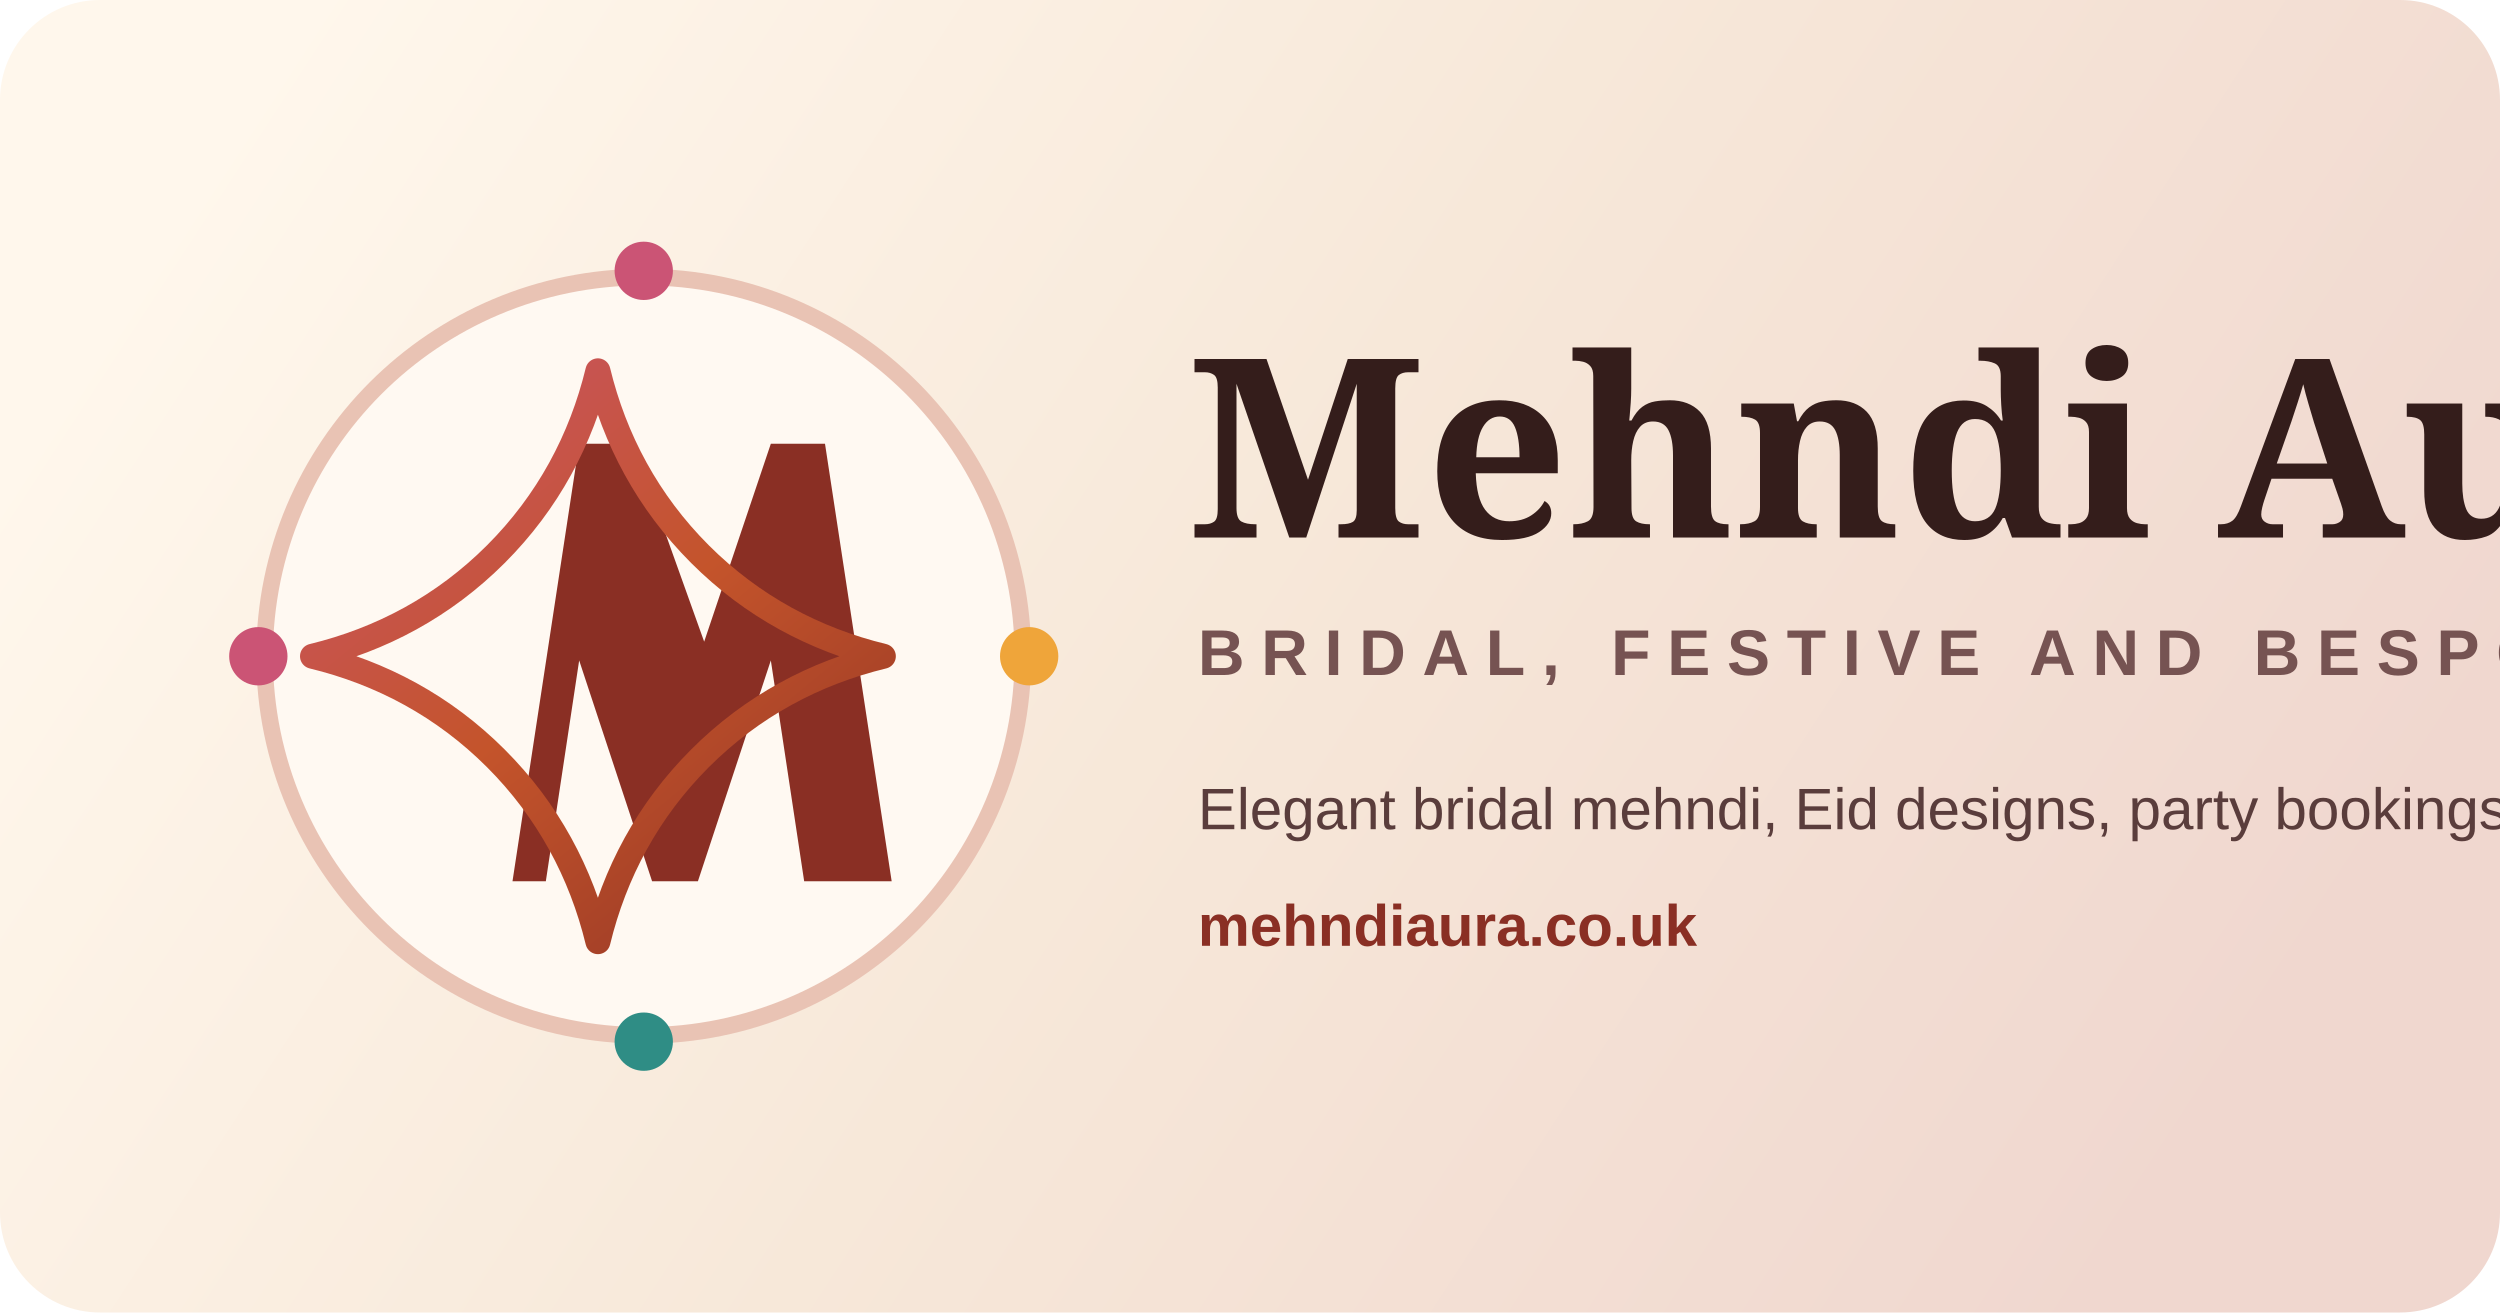
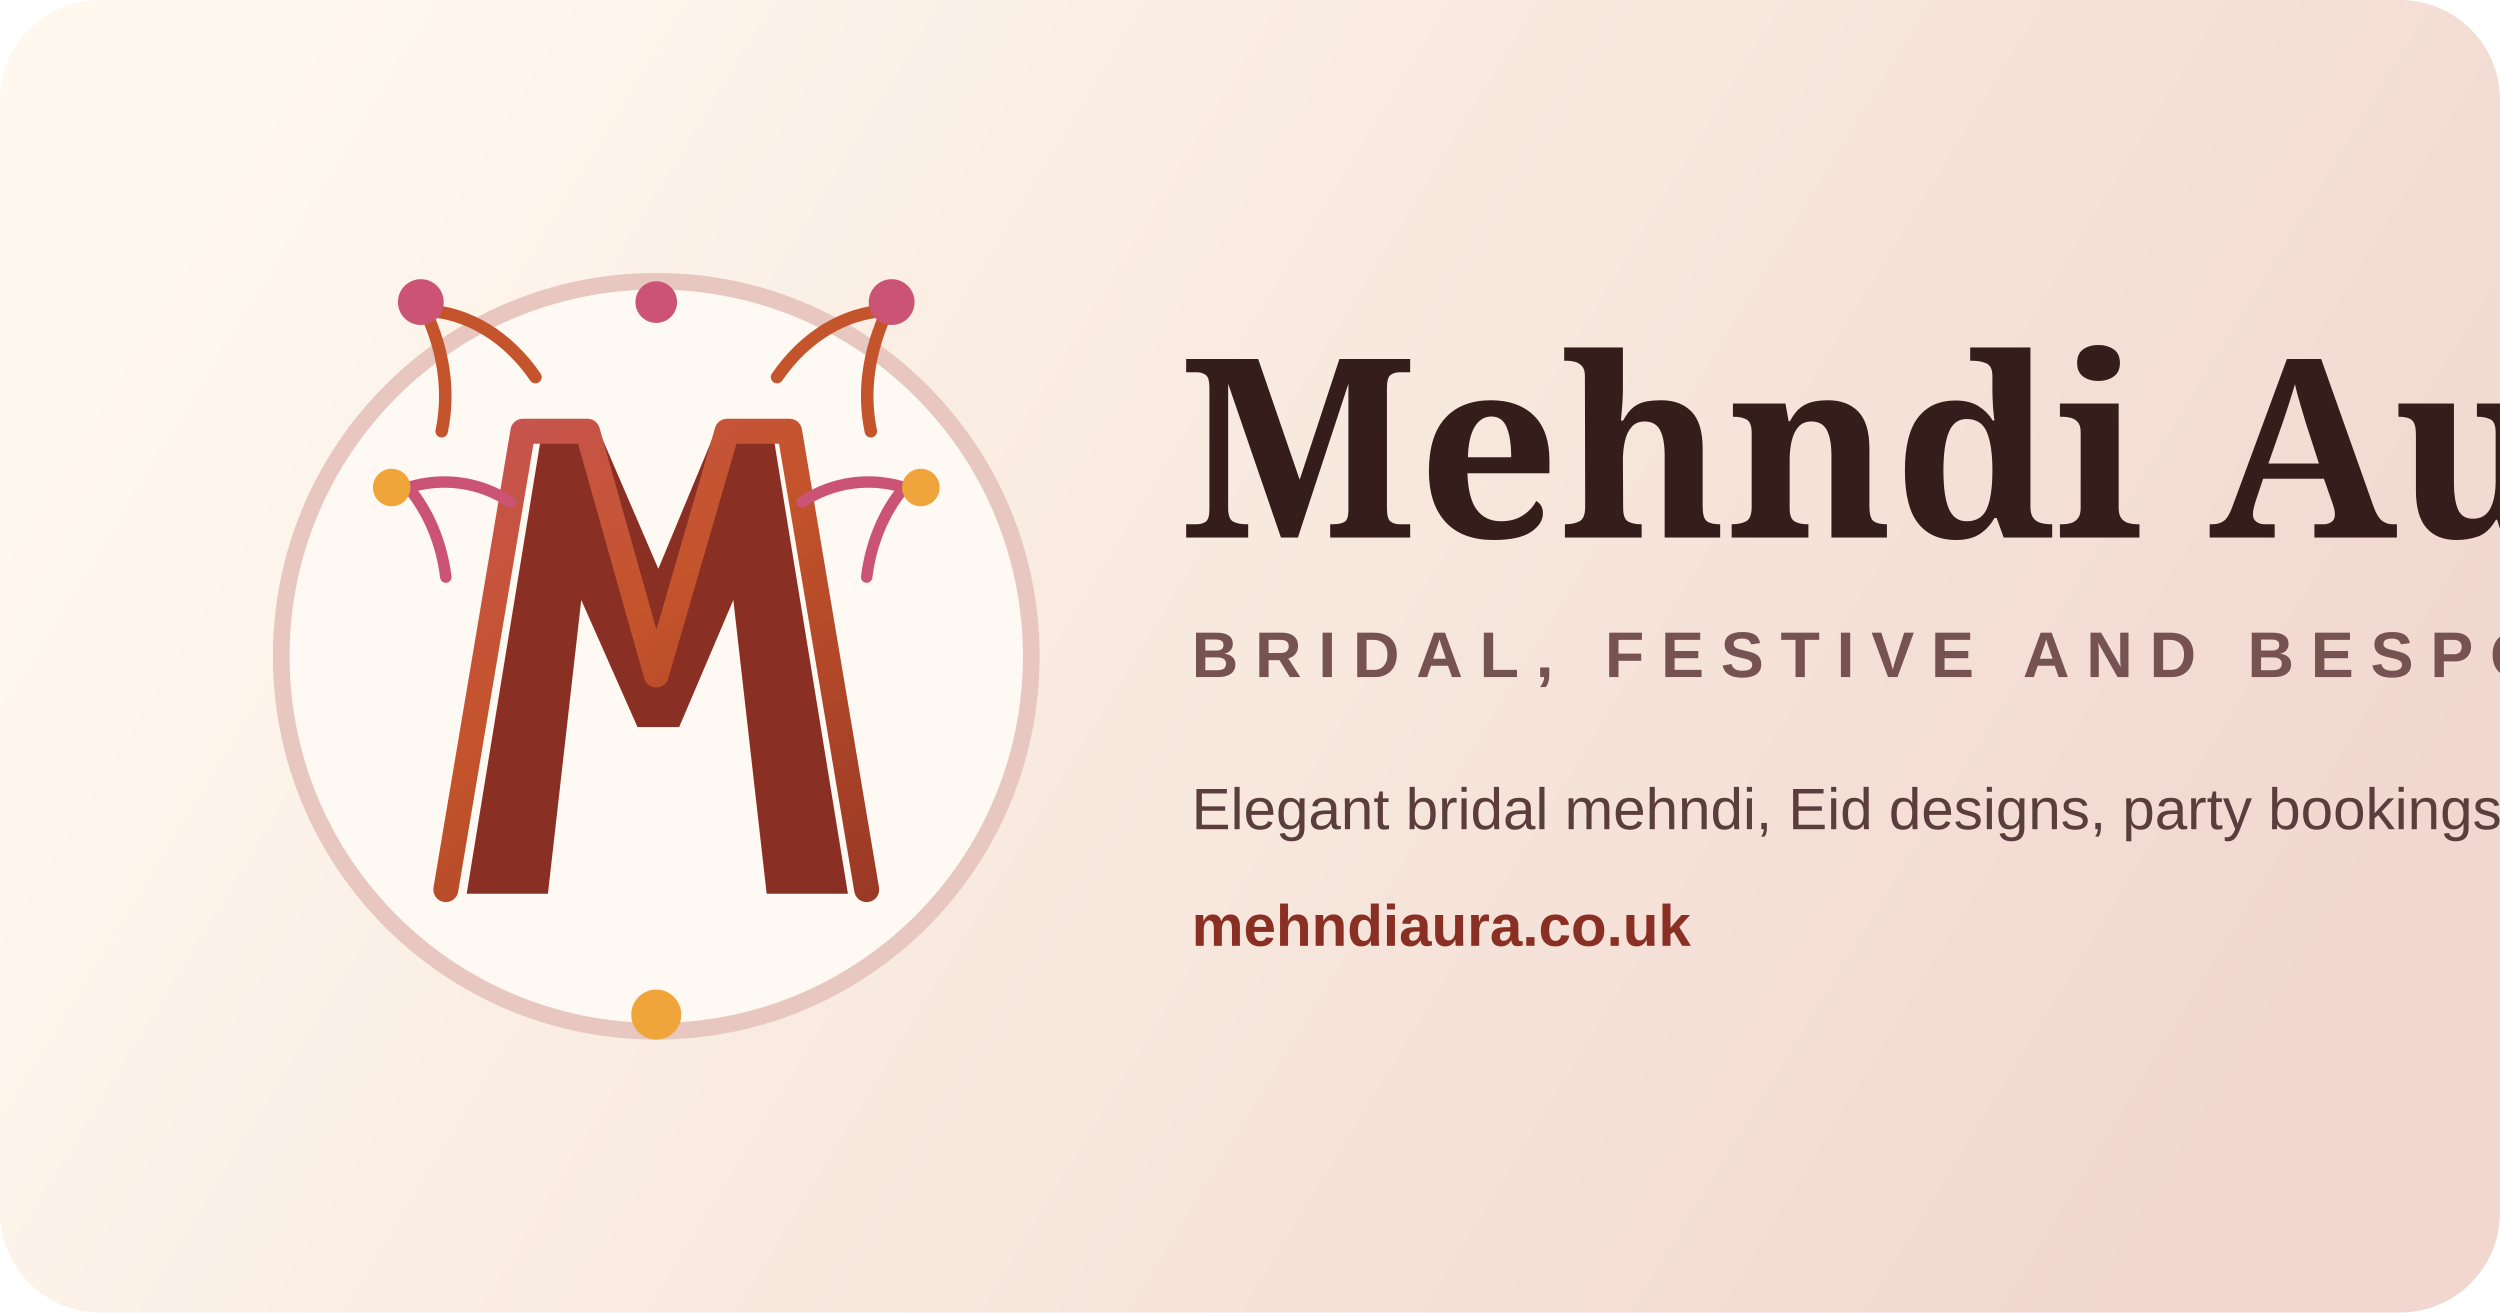
<svg xmlns="http://www.w3.org/2000/svg" width="1200" height="630" viewBox="0 0 1200 630" fill="none">
  <defs>
-     <linearGradient id="bg" x1="120" y1="40" x2="1010" y2="620" gradientUnits="userSpaceOnUse">
-       <stop stop-color="#FFF7EC" />
-       <stop offset="0.5" stop-color="#F7E8D9" />
-       <stop offset="1" stop-color="#F0D7CF" />
+     <linearGradient id="scBg" x1="116" y1="52" x2="1030" y2="612" gradientUnits="userSpaceOnUse">
+       <stop stop-color="#FFF8EF" />
+       <stop offset="0.55" stop-color="#F7E7DD" />
+       <stop offset="1" stop-color="#F1D7CF" />
    </linearGradient>
-     <linearGradient id="accent" x1="168" y1="128" x2="448" y2="468" gradientUnits="userSpaceOnUse">
+     <linearGradient id="scInk" x1="140" y1="138" x2="438" y2="500" gradientUnits="userSpaceOnUse">
      <stop stop-color="#CB5475" />
-       <stop offset="0.5" stop-color="#C4542B" />
+       <stop offset="0.48" stop-color="#C4542B" />
      <stop offset="1" stop-color="#8A2F24" />
    </linearGradient>
  </defs>
-   <rect width="1200" height="630" rx="48" fill="url(#bg)" />
-   <circle cx="309" cy="315" r="182" fill="#FFF9F2" stroke="#E9C3B4" stroke-width="8" />
-   <path d="M246 423L278 213H304L338 308L370 213H396L428 423H386L370 317L335 423H313L278 317L262 423H246Z" fill="#8A2F24" />
-   <path d="M150 315C183 307 213 291 238 266C263 241 279 211 287 178C295 211 311 241 336 266C361 291 391 307 424 315C391 323 361 339 336 364C311 389 295 419 287 452C279 419 263 389 238 364C213 339 183 323 150 315Z" stroke="url(#accent)" stroke-width="12" stroke-linecap="round" stroke-linejoin="round" />
-   <circle cx="309" cy="130" r="14" fill="#CB5475" />
-   <circle cx="494" cy="315" r="14" fill="#EFA53A" />
-   <circle cx="309" cy="500" r="14" fill="#2F8D85" />
-   <circle cx="124" cy="315" r="14" fill="#CB5475" />
-   <text x="570" y="258" fill="#341D1B" font-family="'Cormorant Garamond', Georgia, serif" font-size="120" font-weight="700">Mehndi Aura</text>
-   <text x="575" y="324" fill="#765352" font-family="'Manrope', Arial, sans-serif" font-size="31" font-weight="600" letter-spacing="8">BRIDAL, FESTIVE AND BESPOKE MEHNDI</text>
-   <text x="575" y="398" fill="#5A3D3C" font-family="'Manrope', Arial, sans-serif" font-size="28" font-weight="500">Elegant bridal mehndi, Eid designs, party bookings and celebration henna in the UK.</text>
-   <text x="575" y="454" fill="#8A2F24" font-family="'Manrope', Arial, sans-serif" font-size="28" font-weight="700">mehndiaura.co.uk</text>
+   <rect width="1200" height="630" rx="48" fill="url(#scBg)" />
+   <circle cx="315" cy="315" r="180" fill="#FFF9F3" stroke="#E7C7BF" stroke-width="8" />
+   <path d="M224 429L260 208H288L316 273L343 208H371L407 429H368L352 288L326 349H306L279 288L263 429H224Z" fill="#8A2F24" />
+   <path d="M214 427L251 207H282L315 324L349 207H379L416 427" stroke="url(#scInk)" stroke-width="12" stroke-linecap="round" stroke-linejoin="round" />
+   <path d="M257 181C244 162 225 150 204 149C213 168 216 188 212 207" stroke="#C4542B" stroke-width="6" stroke-linecap="round" />
+   <path d="M373 181C386 162 405 150 426 149C417 168 414 188 418 207" stroke="#C4542B" stroke-width="6" stroke-linecap="round" />
+   <path d="M245 241C230 231 212 229 196 234C206 246 212 261 214 277" stroke="#CB5475" stroke-width="5.5" stroke-linecap="round" />
+   <path d="M385 241C400 231 418 229 434 234C424 246 418 261 416 277" stroke="#CB5475" stroke-width="5.5" stroke-linecap="round" />
+   <g fill="#CB5475">
+     <circle cx="202" cy="145" r="11" />
+     <circle cx="428" cy="145" r="11" />
+     <circle cx="315" cy="145" r="10" />
+   </g>
+   <g fill="#EFA53A">
+     <circle cx="188" cy="234" r="9" />
+     <circle cx="442" cy="234" r="9" />
+     <circle cx="315" cy="487" r="12" />
+   </g>
+   <text x="566" y="258" fill="#341D1B" font-family="'Cormorant Garamond', Georgia, serif" font-size="120" font-weight="700">Mehndi Aura</text>
+   <text x="572" y="325" fill="#765352" font-family="'Manrope', Arial, sans-serif" font-size="31" font-weight="600" letter-spacing="8">BRIDAL, FESTIVE AND BESPOKE MEHNDI</text>
+   <text x="572" y="398" fill="#5A3D3C" font-family="'Manrope', Arial, sans-serif" font-size="28" font-weight="500">Elegant bridal mehndi, Eid designs, party bookings and celebration henna in the UK.</text>
+   <text x="572" y="454" fill="#8A2F24" font-family="'Manrope', Arial, sans-serif" font-size="28" font-weight="700">mehndiaura.co.uk</text>
</svg>
